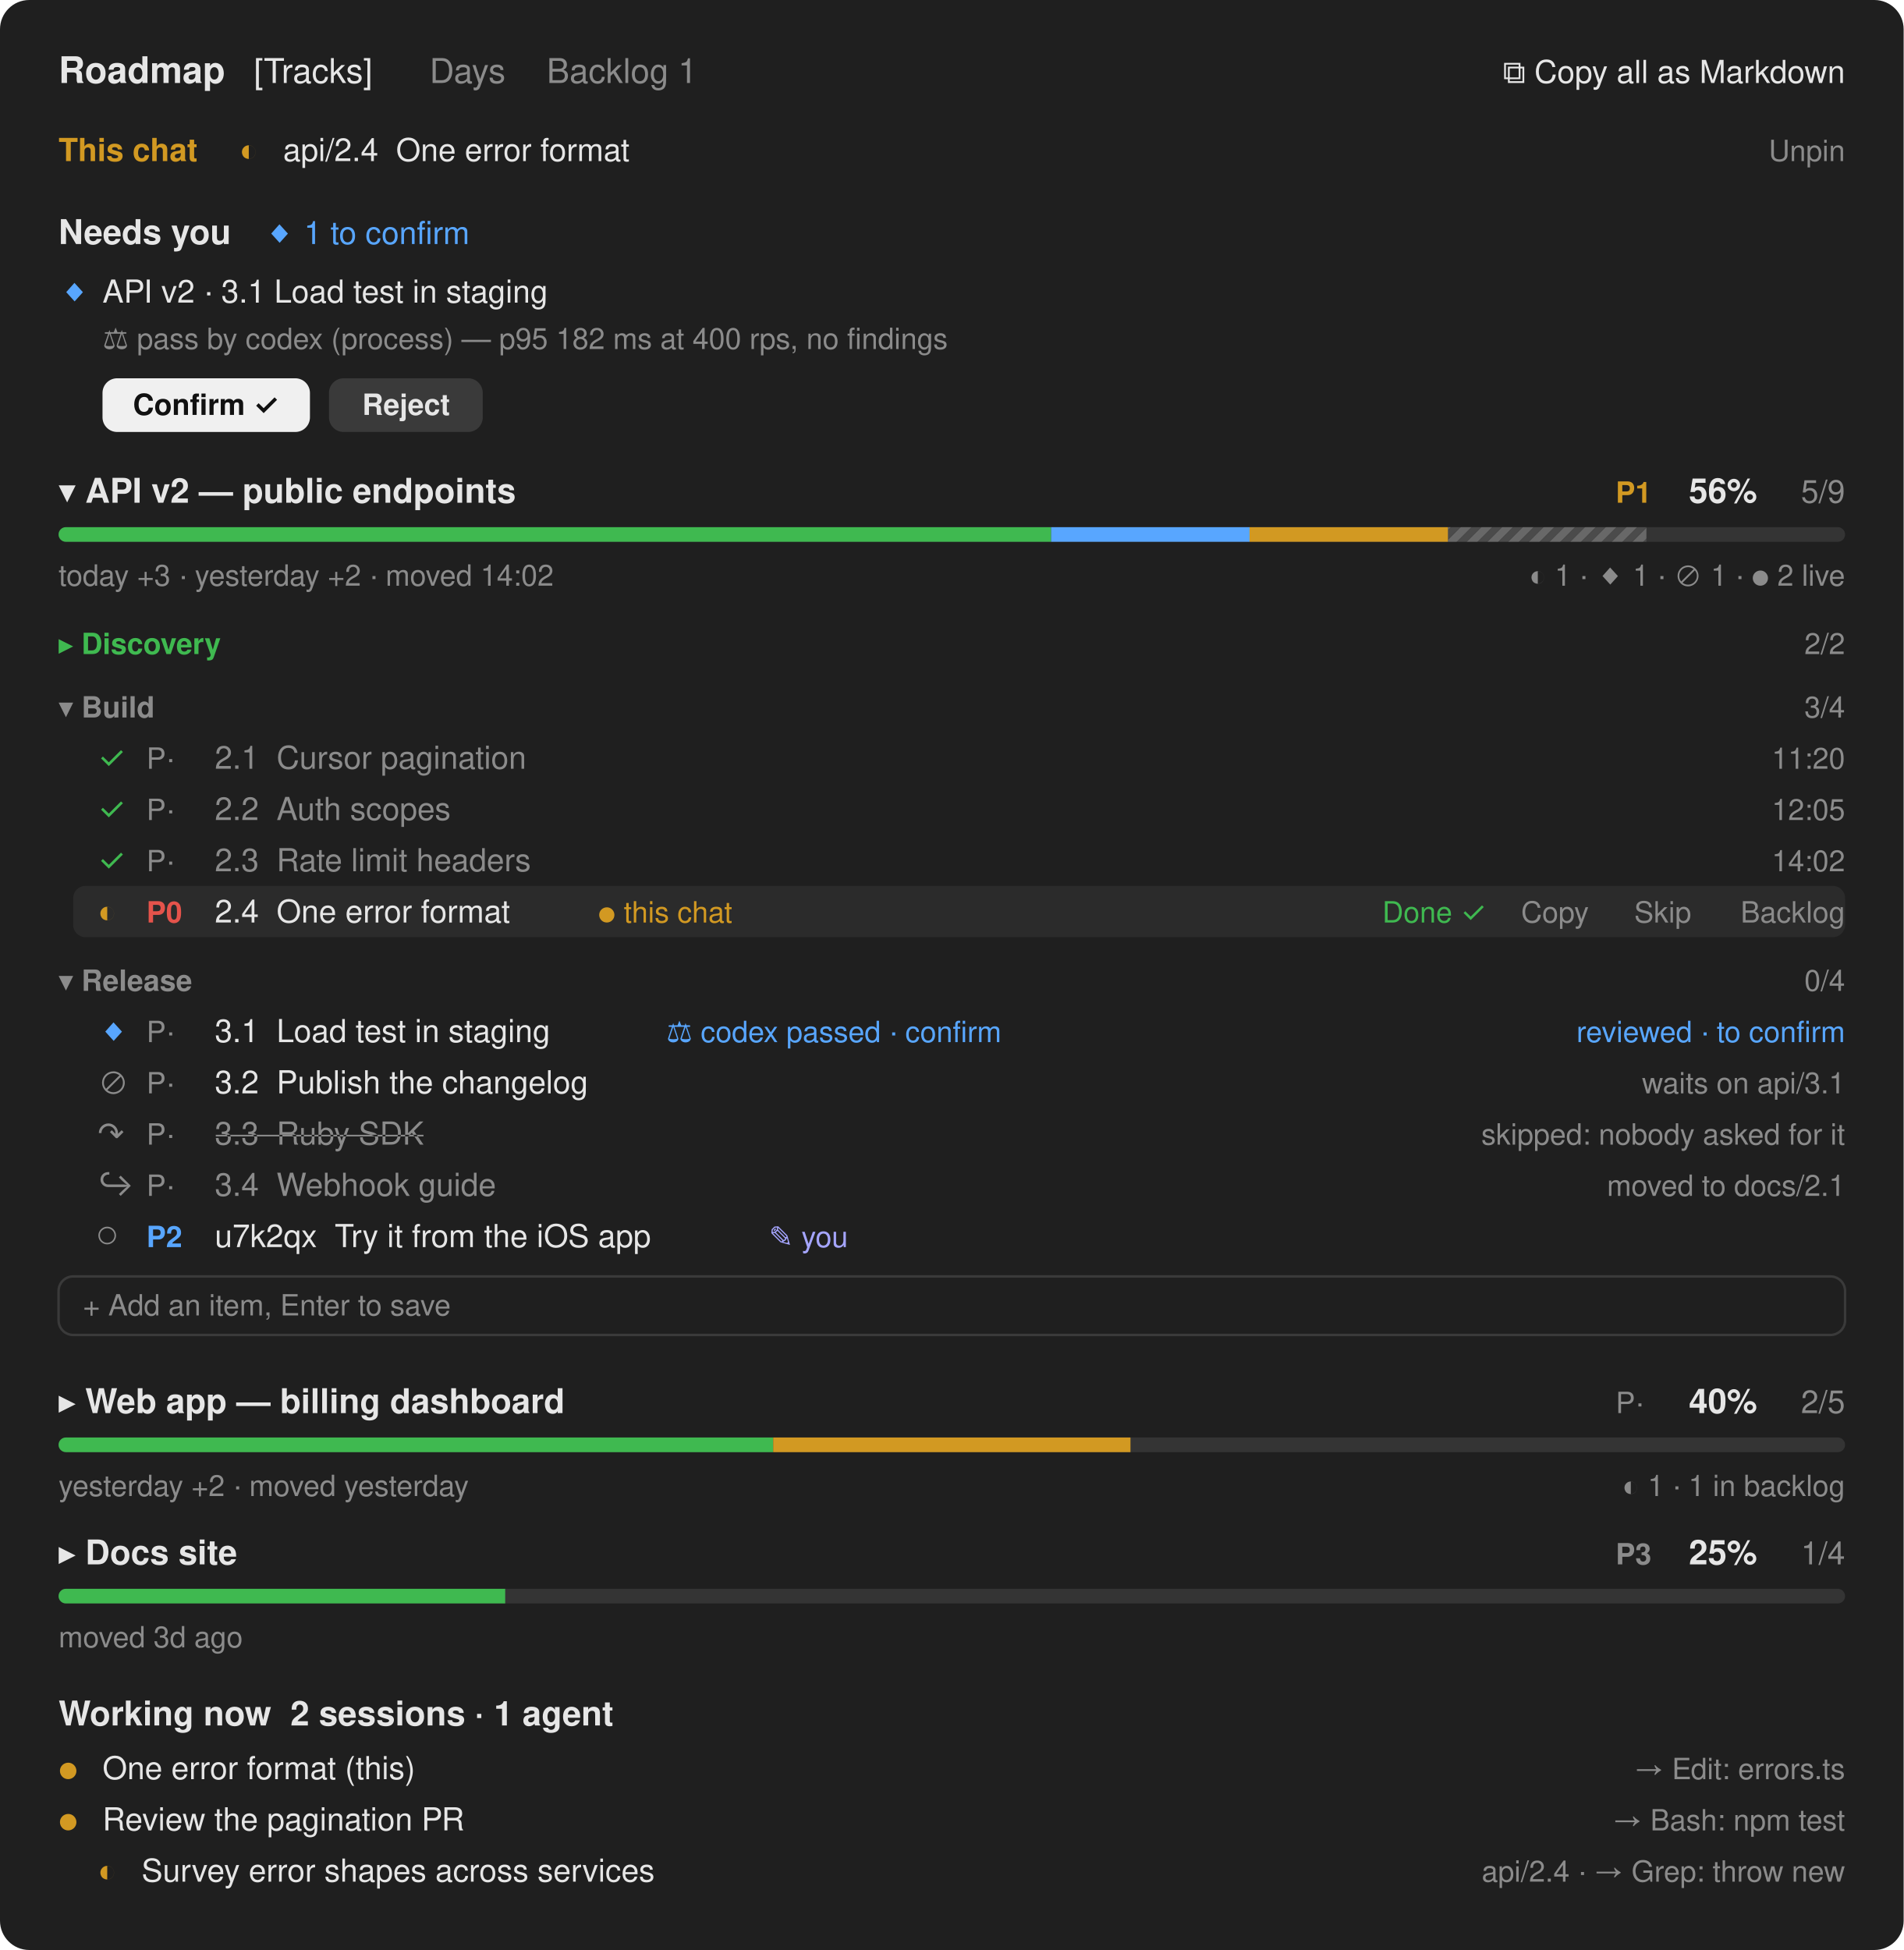
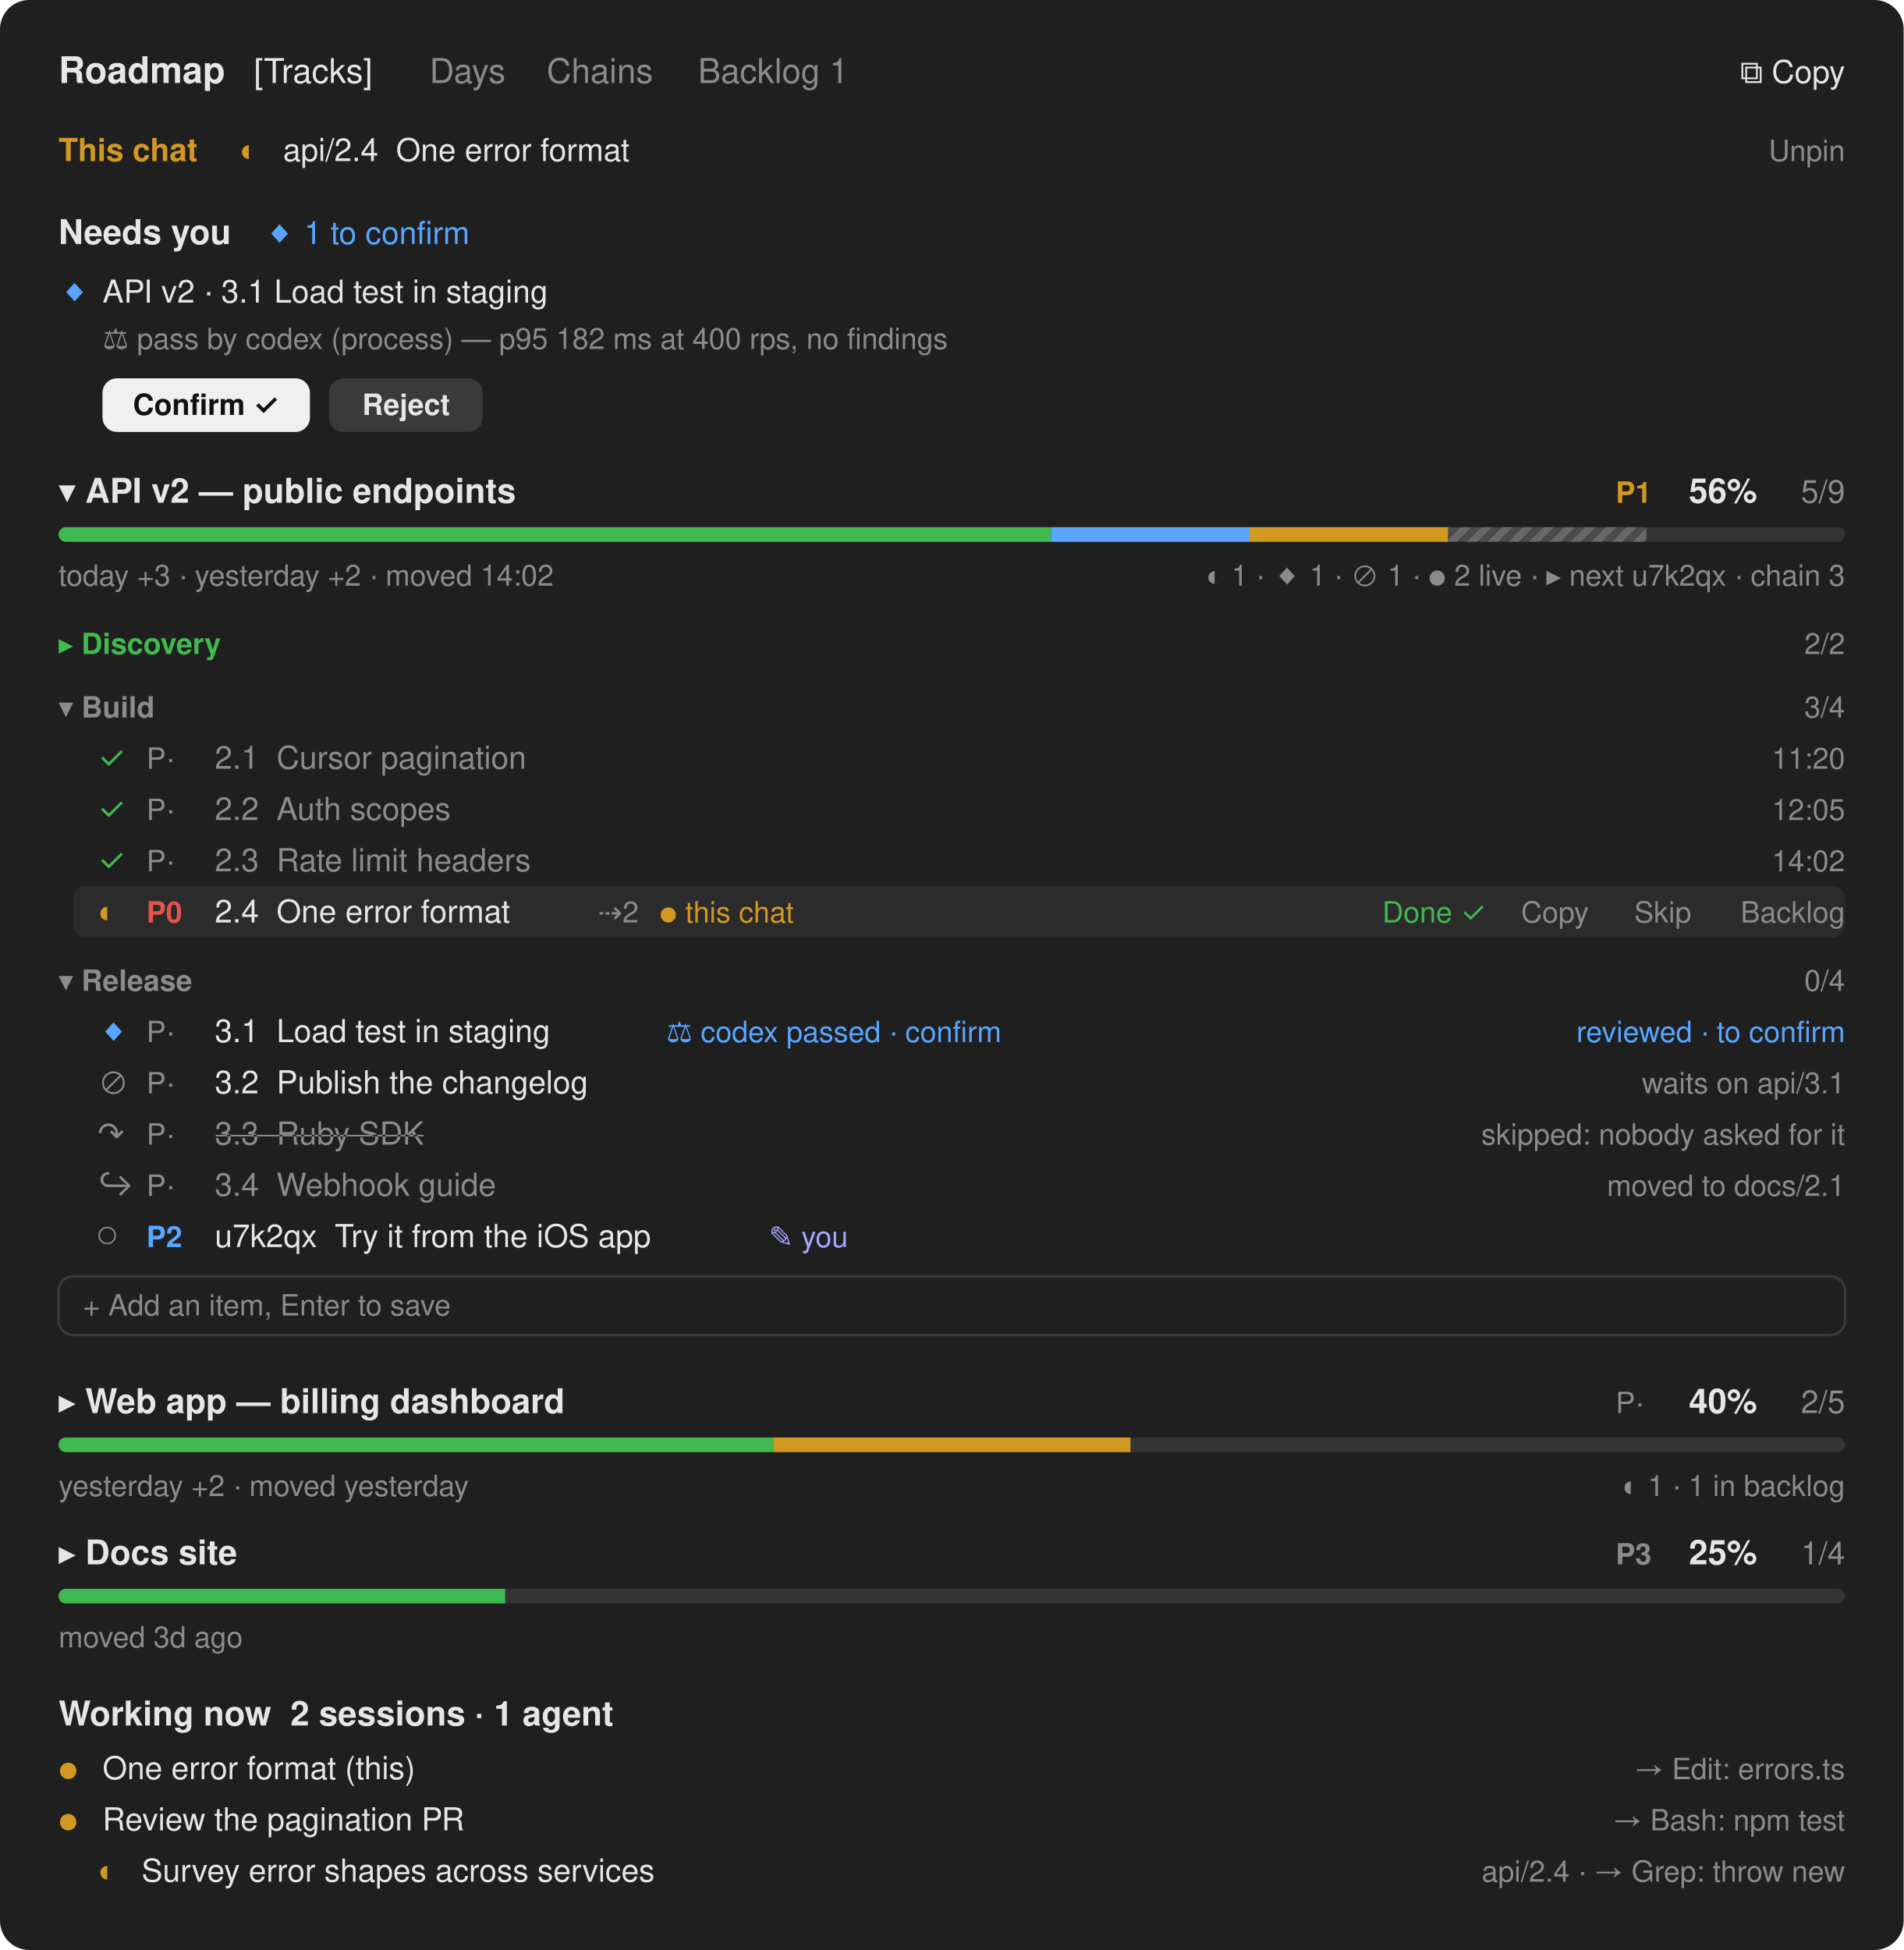
<svg xmlns="http://www.w3.org/2000/svg" xml:space="preserve" style="white-space:pre" width="780" height="799" viewBox="0 0 780 799" font-family="-apple-system, BlinkMacSystemFont, 'Segoe UI', Helvetica, Arial, sans-serif">
  <rect width="780" height="799" rx="12" fill="#1f1f1f" />
  <text x="24" y="34" fill="#e6e6e6" font-size="15" font-weight="700" text-anchor="start">Roadmap</text>
  <text x="104" y="34" fill="#e6e6e6" font-size="14" font-weight="400" text-anchor="start">[Tracks]</text>
  <text x="176" y="34" fill="#8b8b8b" font-size="14" font-weight="400" text-anchor="start">Days</text>
-   <text x="224" y="34" fill="#8b8b8b" font-size="14" font-weight="400" text-anchor="start">Backlog 1</text>
-   <text x="756" y="34" fill="#e6e6e6" font-size="13" font-weight="400" text-anchor="end">⧉ Copy all as Markdown</text>
+   <text x="224" y="34" fill="#8b8b8b" font-size="14" font-weight="400" text-anchor="start">Chains</text>
+   <text x="286" y="34" fill="#8b8b8b" font-size="14" font-weight="400" text-anchor="start">Backlog 1</text>
+   <text x="756" y="34" fill="#e6e6e6" font-size="13" font-weight="400" text-anchor="end">⧉ Copy</text>
  <text x="24" y="66" fill="#d29922" font-size="13" font-weight="700" text-anchor="start">This chat</text>
  <text x="98" y="66" fill="#d29922" font-size="13" font-weight="400" text-anchor="start">◐</text>
  <text x="116" y="66" fill="#e6e6e6" font-size="13" font-weight="400" text-anchor="start">api/2.4  One error format</text>
  <text x="756" y="66" fill="#8b8b8b" font-size="12" font-weight="400" text-anchor="end">Unpin</text>
  <text x="24" y="100" fill="#e6e6e6" font-size="14" font-weight="700" text-anchor="start">Needs you</text>
  <text x="108" y="100" fill="#58a6ff" font-size="13" font-weight="400" text-anchor="start">◆ 1 to confirm</text>
  <text x="24" y="124" fill="#58a6ff" font-size="13" font-weight="400" text-anchor="start">◆</text>
  <text x="42" y="124" fill="#e6e6e6" font-size="13" font-weight="400" text-anchor="start">API v2 · 3.1 Load test in staging</text>
  <text x="42" y="143" fill="#8b8b8b" font-size="12" font-weight="400" text-anchor="start">⚖ pass by codex (process) — p95 182 ms at 400 rps, no findings</text>
  <rect x="42" y="155" width="85" height="22" rx="6" fill="#f0f0f0" />
  <text x="84.4" y="170" fill="#111" font-size="12" font-weight="600" text-anchor="middle">Confirm ✓</text>
  <rect x="134.8" y="155" width="63" height="22" rx="6" fill="#3a3a3a" />
  <text x="166.4" y="170" fill="#e6e6e6" font-size="12" font-weight="600" text-anchor="middle">Reject</text>
  <text x="24" y="206" fill="#e6e6e6" font-size="14" font-weight="700" text-anchor="start">▾ API v2 — public endpoints</text>
  <text x="662" y="206" fill="#d29922" font-size="12" font-weight="700" text-anchor="start">P1</text>
  <text x="720" y="206" fill="#e6e6e6" font-size="14" font-weight="700" text-anchor="end">56%</text>
  <text x="756" y="206" fill="#8b8b8b" font-size="13" font-weight="400" text-anchor="end">5/9</text>
  <clipPath id="c216">
    <rect x="24" y="216" width="732" height="6" rx="3" />
  </clipPath>
  <g clip-path="url(#c216)">
    <rect x="24" y="216" width="732" height="6" fill="rgba(128,128,128,0.22)" />
    <rect x="24.0" y="216" width="406.7" height="6" fill="#3fb950" />
    <rect x="430.7" y="216" width="81.3" height="6" fill="#58a6ff" />
    <rect x="512.0" y="216" width="81.3" height="6" fill="#d29922" />
  </g>
  <pattern id="bl" width="6" height="6" patternUnits="userSpaceOnUse" patternTransform="rotate(45)">
    <rect width="6" height="6" fill="rgba(128,128,128,0.30)" />
    <rect width="3" height="6" fill="rgba(128,128,128,0.55)" />
  </pattern>
  <rect x="593.3" y="216" width="81.3" height="6" fill="url(#bl)" />
  <text x="24" y="240" fill="#8b8b8b" font-size="12" font-weight="400" text-anchor="start">today +3 · yesterday +2 · moved 14:02</text>
-   <text x="756" y="240" fill="#8b8b8b" font-size="12" font-weight="400" text-anchor="end">◐ 1 · ◆ 1 · ⊘ 1 · ● 2 live</text>
+   <text x="756" y="240" fill="#8b8b8b" font-size="12" font-weight="400" text-anchor="end">◐ 1 · ◆ 1 · ⊘ 1 · ● 2 live · ▸ next u7k2qx · chain 3</text>
  <text x="24" y="268" fill="#3fb950" font-size="12" font-weight="700" text-anchor="start">▸ Discovery</text>
  <text x="756" y="268" fill="#8b8b8b" font-size="12" font-weight="400" text-anchor="end">2/2</text>
  <text x="24" y="294" fill="#8b8b8b" font-size="12" font-weight="700" text-anchor="start">▾ Build</text>
  <text x="756" y="294" fill="#8b8b8b" font-size="12" font-weight="400" text-anchor="end">3/4</text>
  <text x="40" y="315" fill="#3fb950" font-size="13" font-weight="400" text-anchor="start">✓</text>
  <text x="60" y="315" fill="#8b8b8b" font-size="12" font-weight="400" text-anchor="start">P·</text>
  <text x="88" y="315" fill="#8b8b8b" font-size="13" font-weight="400" text-anchor="start">2.1  Cursor pagination</text>
  <text x="756" y="315" fill="#8b8b8b" font-size="12" font-weight="400" text-anchor="end">11:20</text>
  <text x="40" y="336" fill="#3fb950" font-size="13" font-weight="400" text-anchor="start">✓</text>
  <text x="60" y="336" fill="#8b8b8b" font-size="12" font-weight="400" text-anchor="start">P·</text>
  <text x="88" y="336" fill="#8b8b8b" font-size="13" font-weight="400" text-anchor="start">2.2  Auth scopes</text>
  <text x="756" y="336" fill="#8b8b8b" font-size="12" font-weight="400" text-anchor="end">12:05</text>
  <text x="40" y="357" fill="#3fb950" font-size="13" font-weight="400" text-anchor="start">✓</text>
  <text x="60" y="357" fill="#8b8b8b" font-size="12" font-weight="400" text-anchor="start">P·</text>
  <text x="88" y="357" fill="#8b8b8b" font-size="13" font-weight="400" text-anchor="start">2.3  Rate limit headers</text>
  <text x="756" y="357" fill="#8b8b8b" font-size="12" font-weight="400" text-anchor="end">14:02</text>
  <rect x="30" y="363" width="726" height="21" rx="5" fill="#2b2b2b" />
  <text x="40" y="378" fill="#d29922" font-size="13" font-weight="400" text-anchor="start">◐</text>
  <text x="60" y="378" fill="#e5534b" font-size="12" font-weight="700" text-anchor="start">P0</text>
  <text x="88" y="378" fill="#e6e6e6" font-size="13" font-weight="400" text-anchor="start">2.4  One error format</text>
-   <text x="245.0" y="378" fill="#d29922" font-size="12" font-weight="400" text-anchor="start">● this chat</text>
+   <text x="245.0" y="378" fill="#8b8b8b" font-size="12" font-weight="400" text-anchor="start">⇢2</text>
+   <text x="270.2" y="378" fill="#d29922" font-size="12" font-weight="400" text-anchor="start">● this chat</text>
  <text x="756" y="378" fill="#8b8b8b" font-size="12" font-weight="400" text-anchor="end">Backlog</text>
  <text x="693.0" y="378" fill="#8b8b8b" font-size="12" font-weight="400" text-anchor="end">Skip</text>
  <text x="651.0" y="378" fill="#8b8b8b" font-size="12" font-weight="400" text-anchor="end">Copy</text>
  <text x="609.0" y="378" fill="#3fb950" font-size="12" font-weight="400" text-anchor="end">Done ✓</text>
  <text x="24" y="406" fill="#8b8b8b" font-size="12" font-weight="700" text-anchor="start">▾ Release</text>
  <text x="756" y="406" fill="#8b8b8b" font-size="12" font-weight="400" text-anchor="end">0/4</text>
  <text x="40" y="427" fill="#58a6ff" font-size="13" font-weight="400" text-anchor="start">◆</text>
  <text x="60" y="427" fill="#8b8b8b" font-size="12" font-weight="400" text-anchor="start">P·</text>
  <text x="88" y="427" fill="#e6e6e6" font-size="13" font-weight="400" text-anchor="start">3.1  Load test in staging</text>
  <text x="273.0" y="427" fill="#58a6ff" font-size="12" font-weight="400" text-anchor="start">⚖ codex passed · confirm</text>
  <text x="756" y="427" fill="#58a6ff" font-size="12" font-weight="400" text-anchor="end">reviewed · to confirm</text>
  <text x="40" y="448" fill="#8b8b8b" font-size="13" font-weight="400" text-anchor="start">⊘</text>
  <text x="60" y="448" fill="#8b8b8b" font-size="12" font-weight="400" text-anchor="start">P·</text>
  <text x="88" y="448" fill="#e6e6e6" font-size="13" font-weight="400" text-anchor="start">3.2  Publish the changelog</text>
  <text x="756" y="448" fill="#8b8b8b" font-size="12" font-weight="400" text-anchor="end">waits on api/3.1</text>
  <text x="40" y="469" fill="#8b8b8b" font-size="13" font-weight="400" text-anchor="start">↷</text>
  <text x="60" y="469" fill="#8b8b8b" font-size="12" font-weight="400" text-anchor="start">P·</text>
  <text x="88" y="469" fill="#8b8b8b" font-size="13" font-weight="400" text-anchor="start" text-decoration="line-through">3.3  Ruby SDK</text>
  <text x="756" y="469" fill="#8b8b8b" font-size="12" font-weight="400" text-anchor="end">skipped: nobody asked for it</text>
  <text x="40" y="490" fill="#8b8b8b" font-size="13" font-weight="400" text-anchor="start">↪</text>
  <text x="60" y="490" fill="#8b8b8b" font-size="12" font-weight="400" text-anchor="start">P·</text>
  <text x="88" y="490" fill="#8b8b8b" font-size="13" font-weight="400" text-anchor="start">3.4  Webhook guide</text>
  <text x="756" y="490" fill="#8b8b8b" font-size="12" font-weight="400" text-anchor="end">moved to docs/2.1</text>
  <text x="40" y="511" fill="#8b8b8b" font-size="13" font-weight="400" text-anchor="start">○</text>
  <text x="60" y="511" fill="#58a6ff" font-size="12" font-weight="700" text-anchor="start">P2</text>
  <text x="88" y="511" fill="#e6e6e6" font-size="13" font-weight="400" text-anchor="start">u7k2qx  Try it from the iOS app</text>
  <text x="315.0" y="511" fill="#a5a5ff" font-size="12" font-weight="400" text-anchor="start">✎ you</text>
  <rect x="24" y="523" width="732" height="24" rx="6" fill="none" stroke="#3a3a3a" />
  <text x="34" y="539" fill="#8b8b8b" font-size="12" font-weight="400" text-anchor="start">+ Add an item, Enter to save</text>
  <text x="24" y="579" fill="#e6e6e6" font-size="14" font-weight="700" text-anchor="start">▸ Web app — billing dashboard</text>
  <text x="662" y="579" fill="#8b8b8b" font-size="12" font-weight="400" text-anchor="start">P·</text>
  <text x="720" y="579" fill="#e6e6e6" font-size="14" font-weight="700" text-anchor="end">40%</text>
  <text x="756" y="579" fill="#8b8b8b" font-size="13" font-weight="400" text-anchor="end">2/5</text>
  <clipPath id="c589">
    <rect x="24" y="589" width="732" height="6" rx="3" />
  </clipPath>
  <g clip-path="url(#c589)">
    <rect x="24" y="589" width="732" height="6" fill="rgba(128,128,128,0.22)" />
    <rect x="24.0" y="589" width="292.8" height="6" fill="#3fb950" />
    <rect x="316.8" y="589" width="146.4" height="6" fill="#d29922" />
  </g>
  <text x="24" y="613" fill="#8b8b8b" font-size="12" font-weight="400" text-anchor="start">yesterday +2 · moved yesterday</text>
  <text x="756" y="613" fill="#8b8b8b" font-size="12" font-weight="400" text-anchor="end">◐ 1 · 1 in backlog</text>
  <text x="24" y="641" fill="#e6e6e6" font-size="14" font-weight="700" text-anchor="start">▸ Docs site</text>
  <text x="662" y="641" fill="#8b8b8b" font-size="12" font-weight="700" text-anchor="start">P3</text>
  <text x="720" y="641" fill="#e6e6e6" font-size="14" font-weight="700" text-anchor="end">25%</text>
  <text x="756" y="641" fill="#8b8b8b" font-size="13" font-weight="400" text-anchor="end">1/4</text>
  <clipPath id="c651">
    <rect x="24" y="651" width="732" height="6" rx="3" />
  </clipPath>
  <g clip-path="url(#c651)">
    <rect x="24" y="651" width="732" height="6" fill="rgba(128,128,128,0.22)" />
    <rect x="24.0" y="651" width="183.0" height="6" fill="#3fb950" />
  </g>
  <text x="24" y="675" fill="#8b8b8b" font-size="12" font-weight="400" text-anchor="start">moved 3d ago</text>
  <text x="24" y="707" fill="#e6e6e6" font-size="14" font-weight="700" text-anchor="start">Working now  2 sessions · 1 agent</text>
  <text x="24" y="729" fill="#d29922" font-size="13" font-weight="400" text-anchor="start">●</text>
  <text x="42" y="729" fill="#e6e6e6" font-size="13" font-weight="400" text-anchor="start">One error format (this)</text>
  <text x="756" y="729" fill="#8b8b8b" font-size="12" font-weight="400" text-anchor="end">→ Edit: errors.ts</text>
  <text x="24" y="750" fill="#d29922" font-size="13" font-weight="400" text-anchor="start">●</text>
  <text x="42" y="750" fill="#e6e6e6" font-size="13" font-weight="400" text-anchor="start">Review the pagination PR</text>
  <text x="756" y="750" fill="#8b8b8b" font-size="12" font-weight="400" text-anchor="end">→ Bash: npm test</text>
  <text x="40" y="771" fill="#d29922" font-size="13" font-weight="400" text-anchor="start">◐</text>
  <text x="58" y="771" fill="#e6e6e6" font-size="13" font-weight="400" text-anchor="start">Survey error shapes across services</text>
  <text x="756" y="771" fill="#8b8b8b" font-size="12" font-weight="400" text-anchor="end">api/2.4 · → Grep: throw new</text>
</svg>
